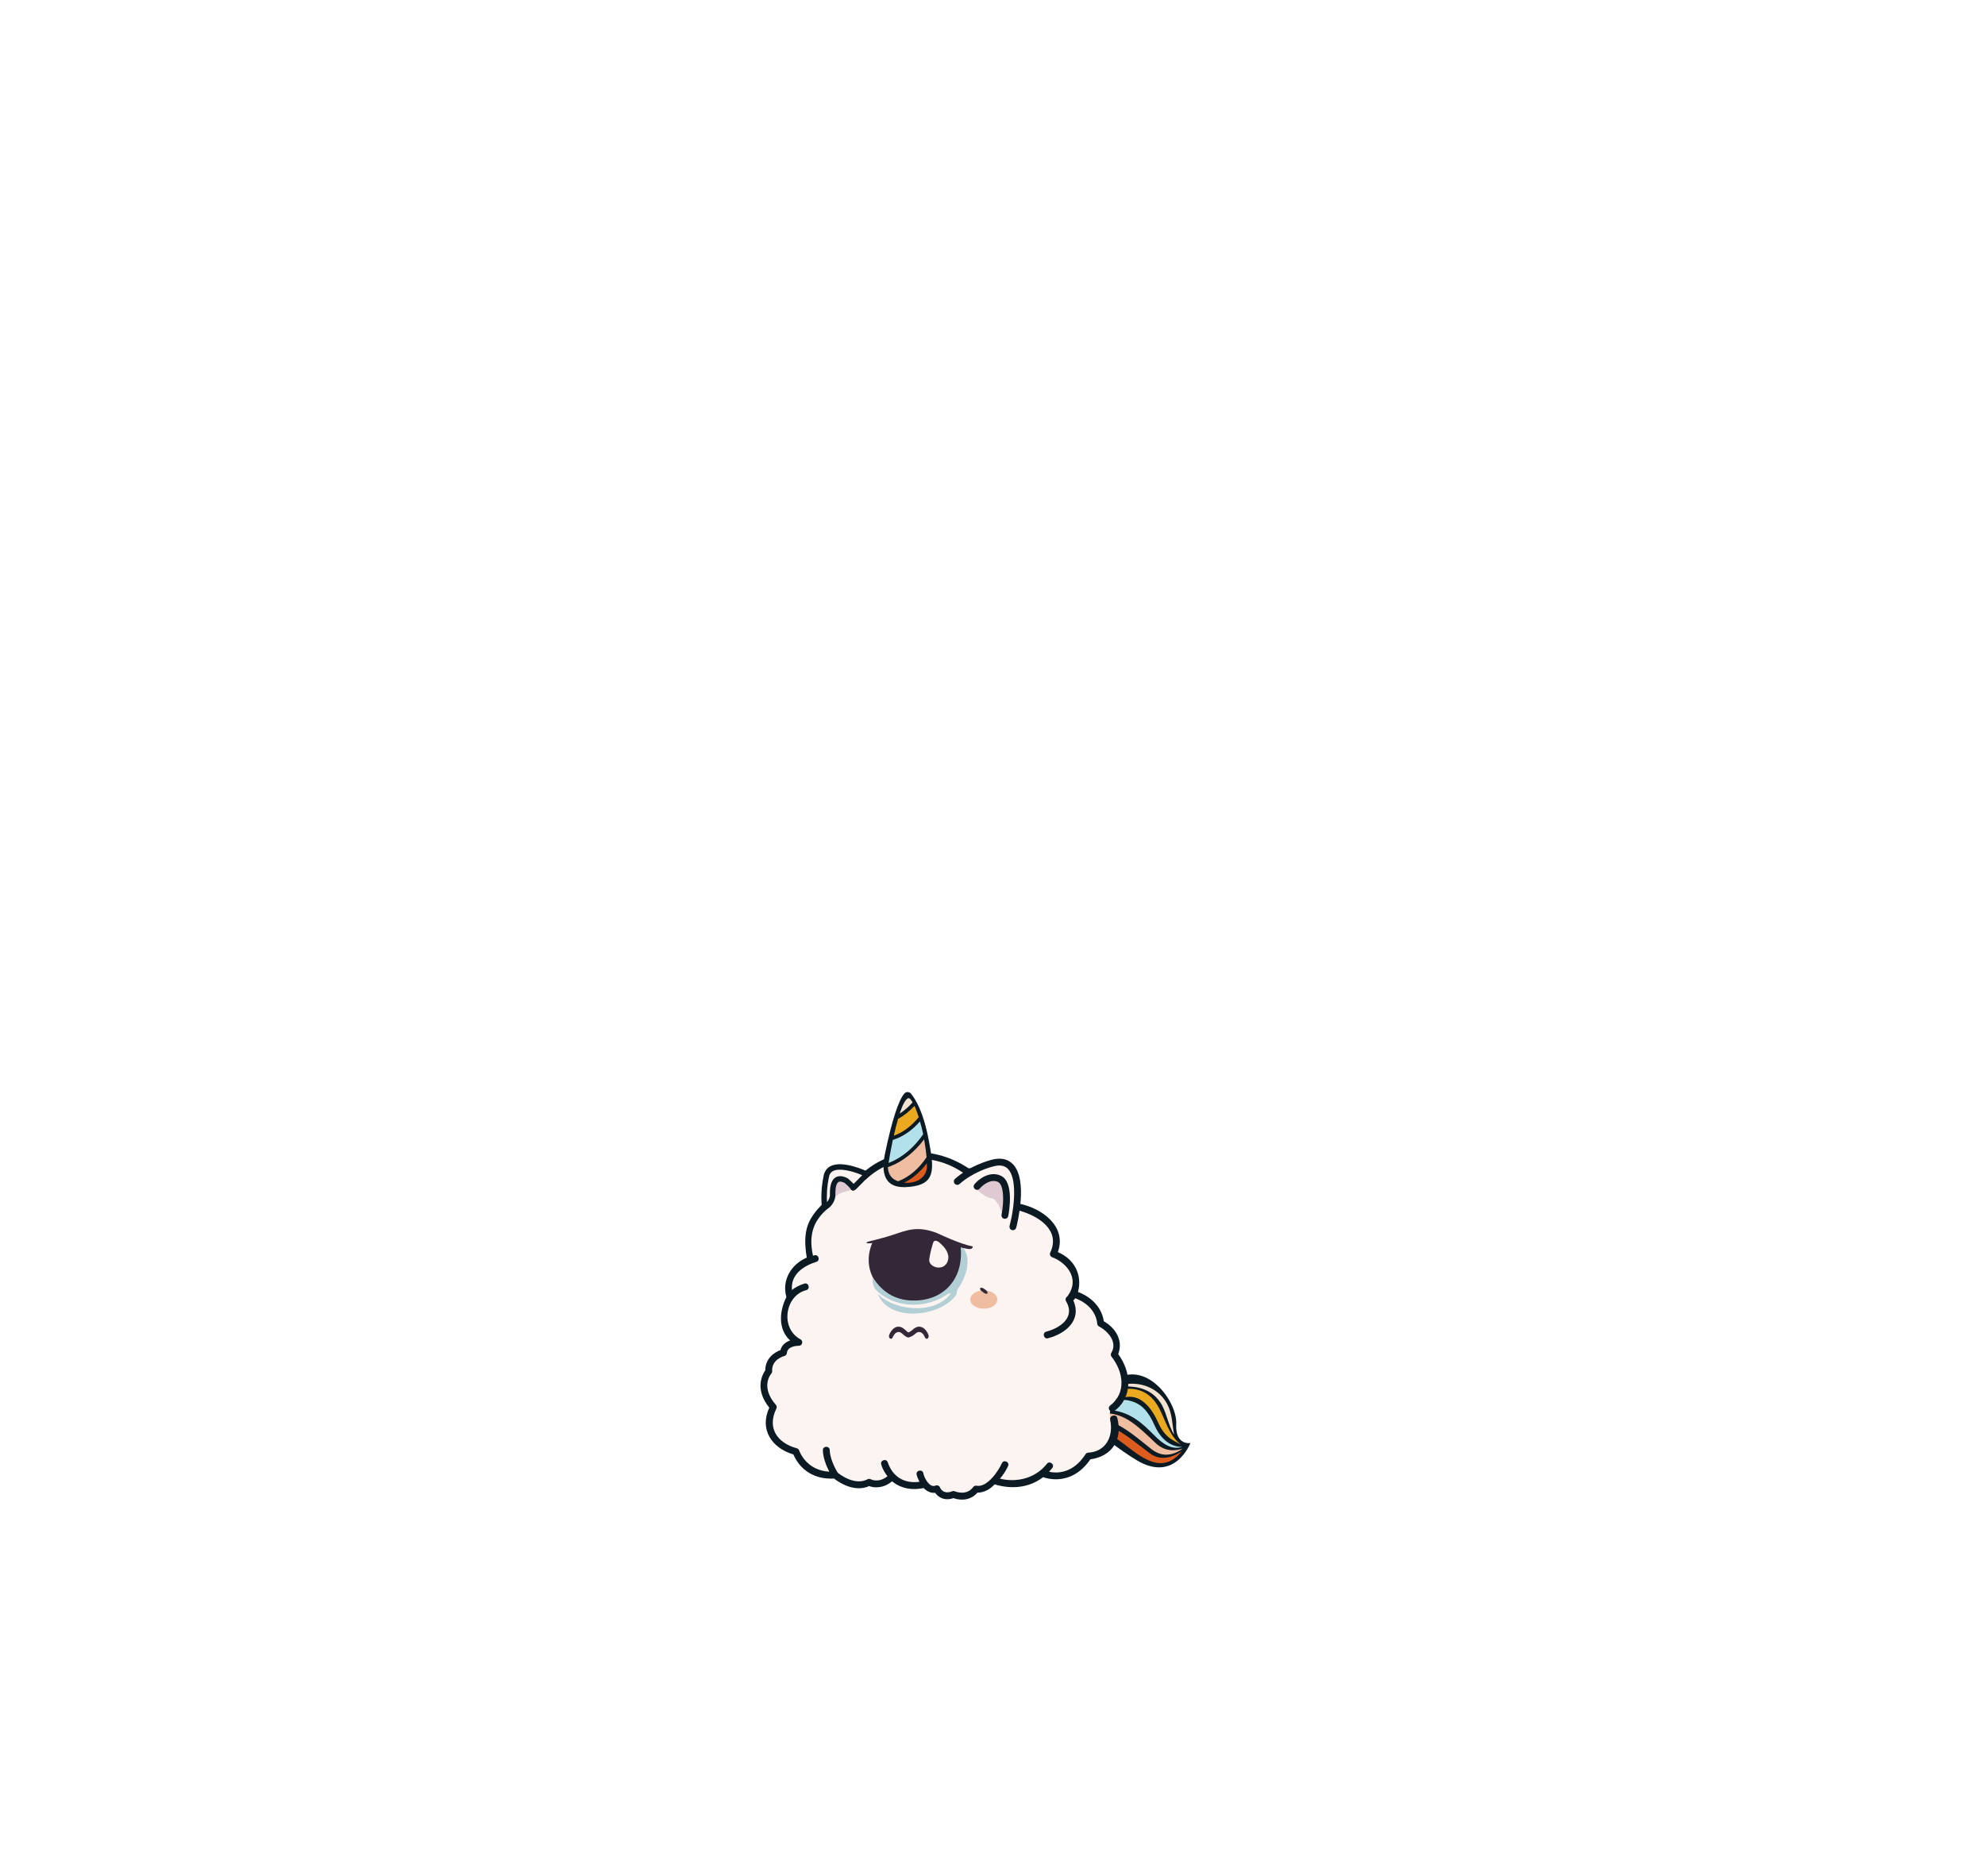
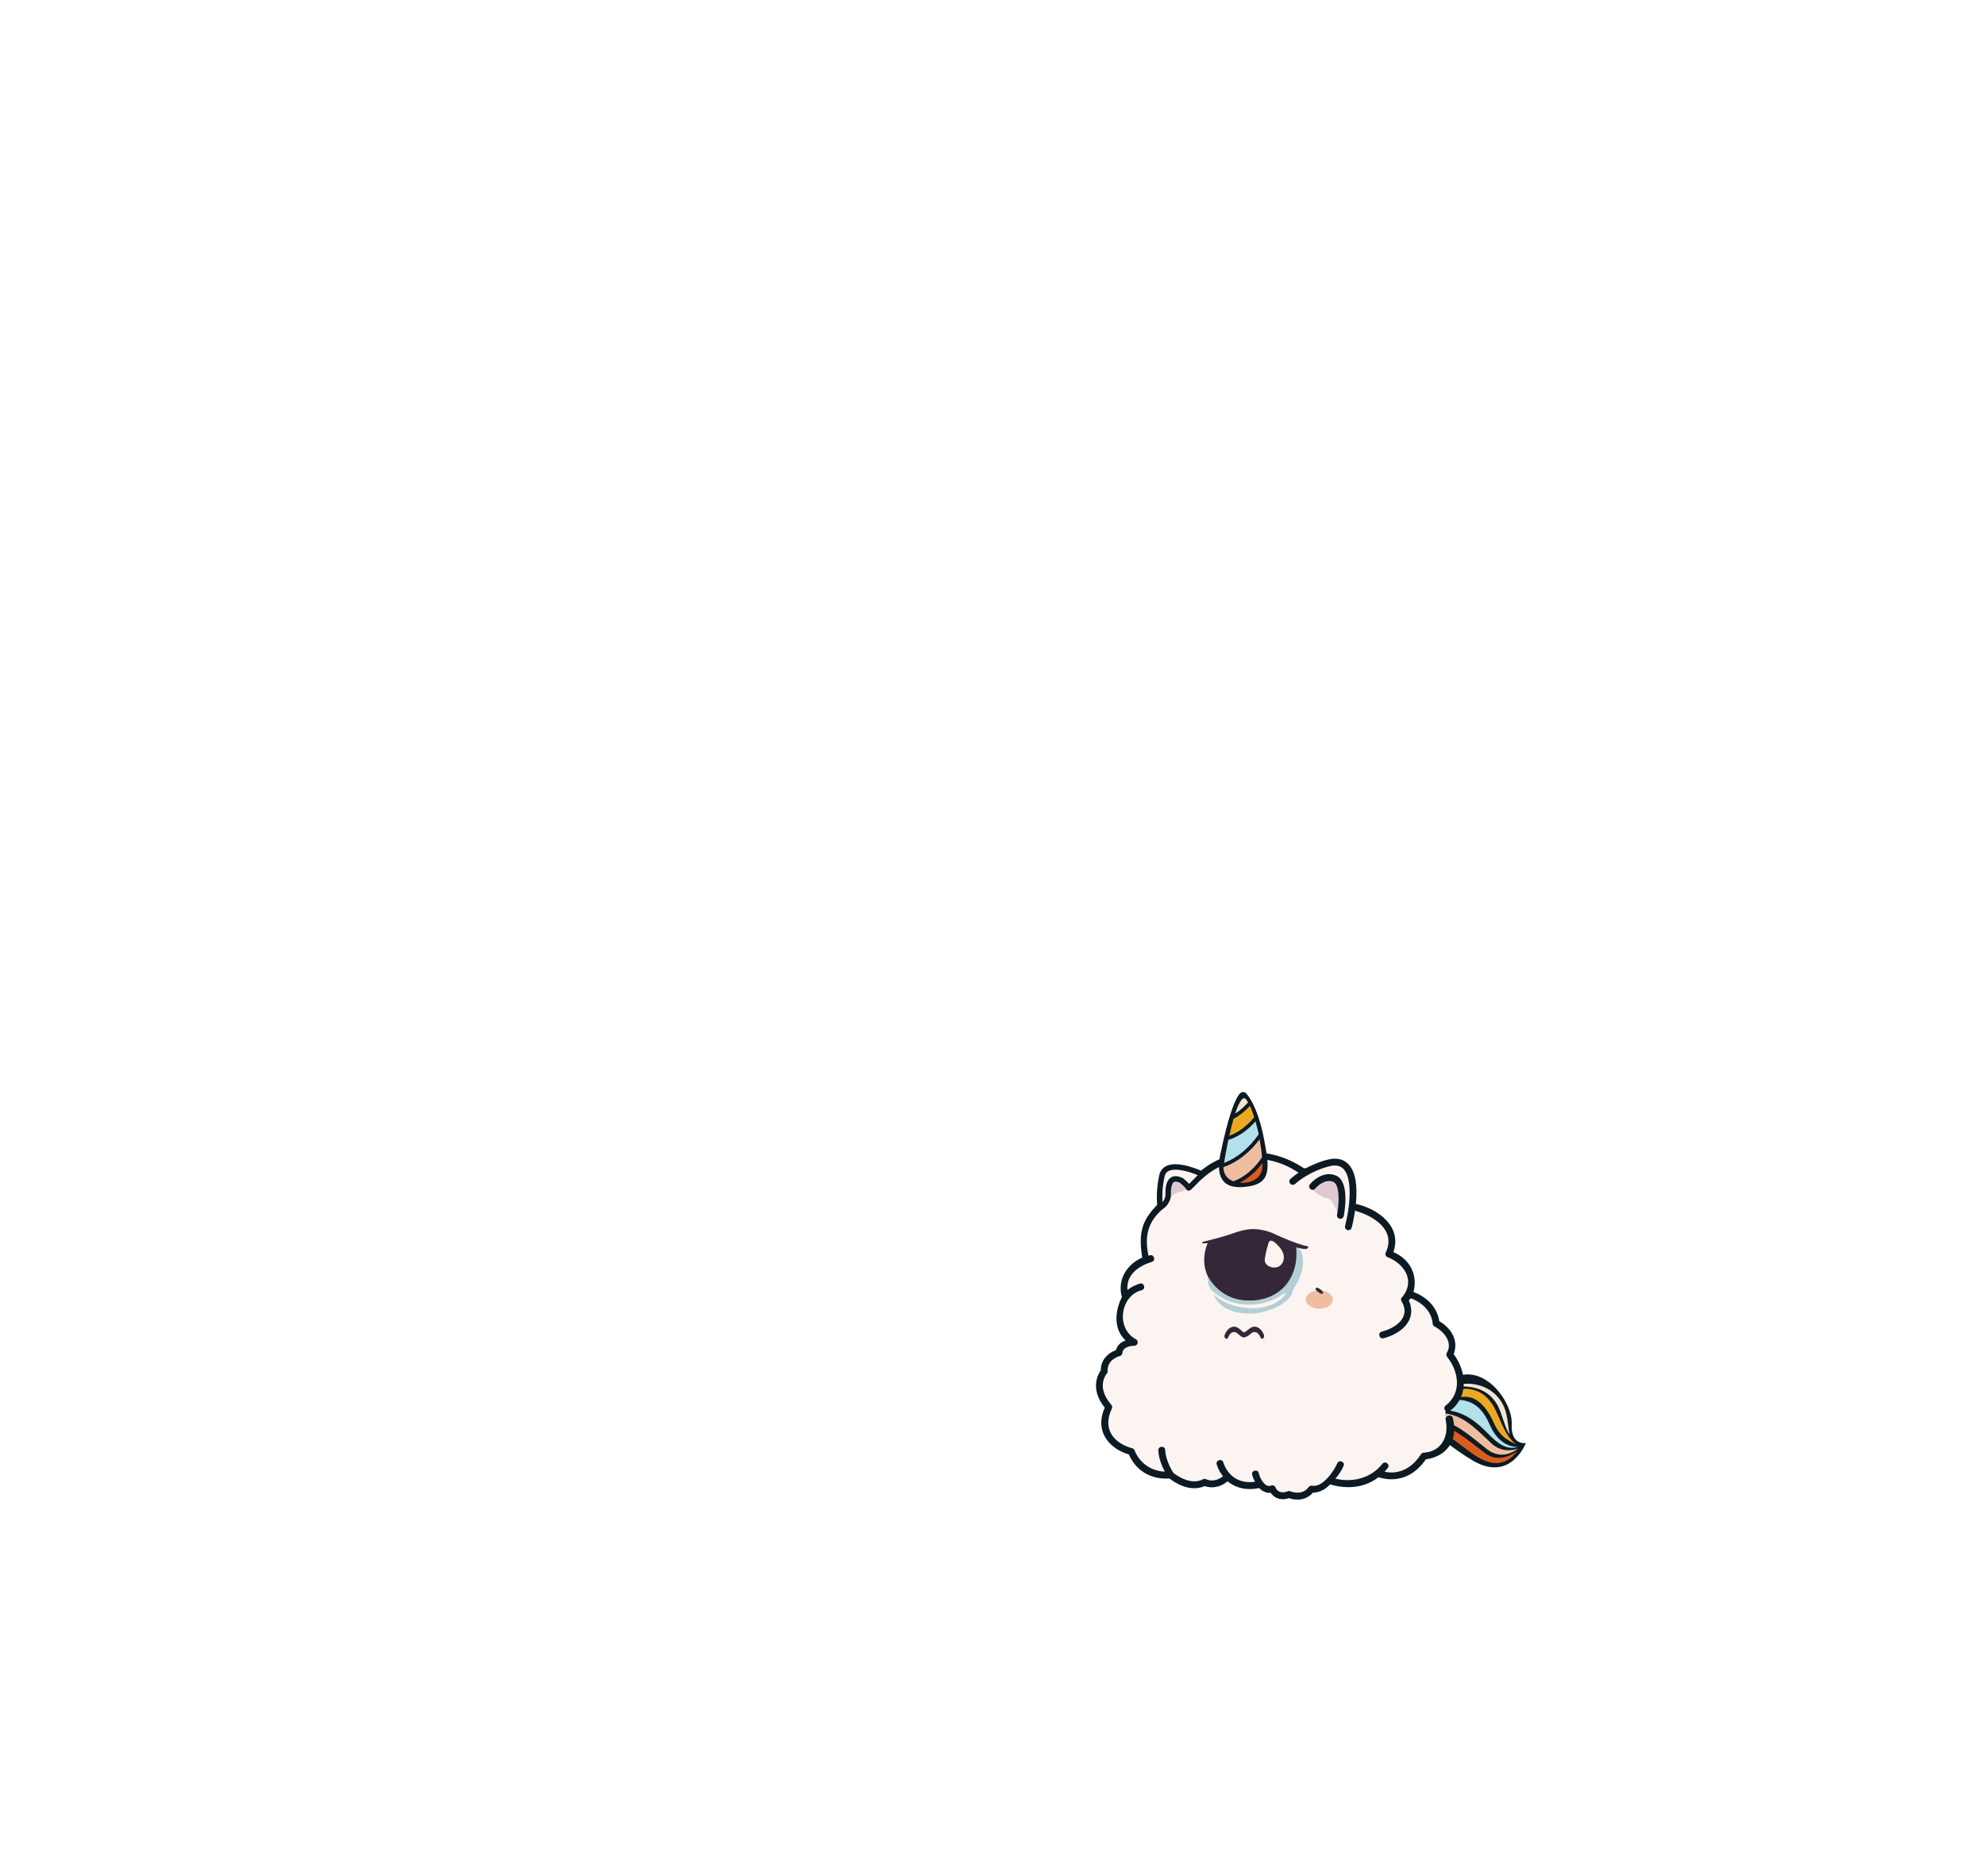
<svg xmlns="http://www.w3.org/2000/svg" width="710" height="671" viewBox="0 0 710 671" fill="none">
-   <path fill-rule="evenodd" clip-rule="evenodd" d="M381.317 502.912C381.506 502.811 386.918 501.425 398.457 493.753C409.992 486.077 421.137 501.353 420.715 509.416C420.309 517.157 425.781 516.219 425.781 516.219C425.781 516.219 420.281 530.625 406.571 522.349C392.856 514.076 390.536 507.314 381.614 513.23L381.317 502.908V502.912Z" fill="#0C1A23" />
-   <path d="M422.734 519.146C417.849 525.103 412.972 523.955 408.015 520.902C404.608 518.809 400.949 515.469 397.07 513.058L397.302 510.359C402.429 512.678 407.096 516.793 411.058 519.73C415.501 523.194 420.197 520.818 422.734 519.146Z" fill="#DC5C1D" />
-   <path fill-rule="evenodd" clip-rule="evenodd" d="M396.14 508.213C401.966 509.948 406.923 514.558 411.918 518.442C416.461 521.983 420.771 519.884 423.047 518.197C421.016 518.833 417.027 519.71 413.312 516.198C407.263 510.433 402.699 505.855 395.916 505.559L396.14 508.213Z" fill="#EFBDA0" />
-   <path fill-rule="evenodd" clip-rule="evenodd" d="M396.178 504.382C404.07 504.643 408.741 509.325 412.598 513.191C415.354 515.952 418.686 518.918 422.891 517.593C420.663 517.649 415.959 516.687 412.924 509.792C410.789 504.943 408.495 502.691 405.716 501.592C402.946 500.496 400.375 500.492 396.676 501.592C396.676 501.592 395.833 502.472 396.178 504.382Z" fill="#B3E1EB" />
-   <path d="M414.326 509.022C412.151 504.113 409.554 501.265 406.671 500.133C404.446 499.258 401.793 499.744 398.962 500.524L400.106 497.388C402.188 496.784 404.355 496.579 406.671 497.103C409.689 497.788 412.508 499.766 414.575 503.706C416.957 508.278 418.132 513.353 422.324 516.797C420.114 515.345 416.827 514.66 414.326 509.022Z" fill="#EBA91F" />
-   <path fill-rule="evenodd" clip-rule="evenodd" d="M415.637 502.665C417.404 506.053 417.97 509.994 419.961 513.267C419.223 509.377 419.361 505.706 417.42 502.151C414.527 496.846 408.634 494.335 402.753 495.135L402.474 495.95C406.805 495.95 412.286 496.785 415.637 502.665Z" fill="#F3E3D2" />
-   <path d="M295.913 431.68C295.59 428.049 301.584 424.482 305.809 424.482C313.888 412.503 328.7 408.459 346.458 419.072C354.045 415.745 364.22 424.134 363.631 431.68C375.169 431.68 380.588 443.602 376.713 447.725C388.721 453.812 382.798 458.5 384.738 462.383C387.618 464.157 393.605 469.319 393.343 472.461C395.917 473.623 400.502 478.665 398.466 484.456C400.482 486.492 403.756 491.561 402.491 496.235C397.535 503.393 395.219 503.393 398.466 512.741C397.232 517.959 394.352 520.564 389.998 521.19C387.982 521.19 378.986 533.874 374.097 526.252C372.167 527.505 362.799 535.361 356.589 529.02C356.017 529.071 356.548 529.807 353.411 531.547C342.624 537.529 338.12 534.251 330.06 531.197C326.334 531.743 321.7 529.92 318.948 529.02C309.765 531.422 302.93 530.896 298.029 527.481C295.401 527.542 286.672 524.567 284.352 519.096C280.411 516.945 272.523 514.577 276.127 503.115C272.819 496.964 271.471 486.896 284.986 479.94C279.429 476.211 280.643 470.403 282.008 461.221C282.434 454.238 288.259 452.114 290.126 450.517C286.503 441.519 290.623 436.636 295.913 431.68Z" fill="#FCF4F0" />
-   <path d="M349.619 533.957C350.86 533.959 353.318 533.604 355.775 530.986C358.341 531.808 366.264 533.692 373.092 528.427C374.12 528.777 376.138 529.308 378.605 529.144C381.758 528.934 386.258 527.517 390.003 522.034C397.599 521.008 401.676 515.124 399.643 507.256C399.311 505.713 396.758 506.324 397.089 507.867C398.33 513.658 395.715 519.296 389.233 519.656C388.844 519.68 388.487 519.886 388.276 520.214C383.784 527.162 378.108 527.094 375.231 526.487C375.632 526.061 376.018 525.614 376.388 525.144C377.364 523.906 375.444 522.39 374.467 523.629C370.455 528.732 363.885 530.463 357.647 528.956C358.914 527.485 359.898 525.966 360.58 524.422C361.219 522.98 358.98 521.991 358.344 523.434C357.075 526.312 353.045 532.181 349.318 531.488C348.844 531.385 348.371 531.574 348.088 531.968C345.724 535.212 341.69 533.55 341.518 533.477C341.225 533.352 340.887 533.345 340.591 533.462C337.447 534.693 336.412 532.557 336.238 532.117C335.997 531.467 335.237 531.161 334.607 531.437C332.467 532.369 330.548 528.608 330.266 527.033C329.992 525.477 327.579 525.911 327.859 527.463C328.001 528.254 328.458 529.254 328.891 530.074C323.178 530.849 319.179 528.015 317.529 523.098C317.027 521.603 314.707 522.381 315.21 523.876C315.81 525.948 316.692 527.077 317.436 528.077C314.314 530.61 311.569 529.237 311.444 529.171C311.089 528.988 310.656 528.983 310.302 529.171C305.773 531.554 300.508 527.524 299.656 526.832C298.494 525.021 296.83 521.489 296.772 518.716C296.737 517.135 294.296 517.189 294.325 518.765C294.381 521.437 295.529 524.361 296.62 526.455C288.399 526.027 285.955 519.189 285.847 518.876C285.715 518.491 285.4 518.193 285.008 518.088C278.169 516.238 274.246 511.001 277.673 503.931C277.91 503.484 277.847 502.933 277.514 502.552C271.87 496.092 275.713 491.561 275.88 491.37C276.093 491.128 276.205 490.808 276.188 490.487C275.946 486.276 280.338 485.141 280.523 485.095C281.032 484.97 281.409 484.532 281.453 484.008C281.673 481.386 285.559 481.415 285.72 481.415C285.727 481.415 285.732 481.415 285.74 481.415C286.98 481.415 287.417 479.699 286.32 479.113C278.941 475.169 280.771 463.361 288.446 461.507C289.946 461.022 289.199 458.698 287.697 459.177C285.879 459.762 284.401 460.533 283.274 461.477C282.716 455.954 287.373 452.828 291.998 451.395C293.505 450.927 292.779 448.59 291.272 449.058L290.794 449.207C288.861 440.412 291.998 435.949 295.815 432.521C297.039 427.244 305.54 426.72 306.48 425.478C315.833 413.215 332.864 410.919 345.345 420.144C356.065 422.248 358.777 425.753 364.747 433.118C371.426 434.991 379.406 440.036 375.683 448.013C375.33 448.664 375.657 449.51 376.356 449.753C380.617 451.233 386.883 456.967 381.736 463.804C381.152 464.151 380.959 464.933 381.323 465.509C384.745 471.213 379.221 475.07 374.225 476.363C372.698 476.757 373.31 479.126 374.837 478.731C381.212 477.084 387.024 472.23 383.906 465.204C384.185 464.934 384.415 464.658 384.599 464.401C392.174 467.281 392.431 473.182 392.438 473.441C392.45 473.884 392.702 474.293 393.094 474.498C396.287 476.171 399.859 480.162 397.471 483.984C397.236 484.415 397.277 484.953 397.583 485.337C401.749 490.571 403.034 498.23 397.089 502.804C395.834 503.75 397.291 505.705 398.552 504.763C405.426 499.709 404.595 490.575 399.956 484.405C401.828 479.553 399.058 475.062 394.818 472.651C394.537 470.63 393.086 465.052 385.58 462.157C387.219 455.963 384.203 450.37 378.379 447.911C381.623 438.72 372.802 432.282 364.705 430.615C364.013 421.238 354.654 417.764 346.417 417.92C332.757 408.853 315.282 410.371 304.84 423.638C300.224 423.638 295.985 426.326 294.222 430.632C289.169 435.949 286.904 439.771 288.56 449.874C282.902 452.37 279.597 457.903 281.272 464.022C278.763 468.959 278.199 475.511 282.613 479.507C281.084 480.06 279.635 481.114 279.161 482.966C276.907 483.778 273.722 486 273.734 490.176C272.689 491.671 269.807 496.924 275.158 503.557C271.555 511.362 276.053 518 283.778 520.29C286.288 526.007 291.454 529.291 298.325 528.912C299.859 530.123 305.45 534.032 310.894 531.613C312.675 532.288 315.936 532.516 319.09 529.898C320.697 531.275 324.402 533.555 330.367 532.312C331.294 533.264 332.786 534.228 334.492 534.001C334.917 534.622 335.617 535.388 336.691 535.865C337.966 536.435 339.422 536.452 341.022 535.919C344.005 536.965 347.337 536.571 349.619 533.957Z" fill="#0C1A23" />
-   <path d="M297.107 419.496C298.911 416.621 306.605 418.967 310.227 420.499C309.612 422.28 308.338 425.913 308.137 426.18C307.888 426.515 298.111 428.685 297.861 429.439C297.66 430.041 295.884 430.861 295.02 431.193C294.964 428.492 295.304 422.371 297.11 419.496H297.107Z" fill="#FCF4F0" />
-   <path d="M298.872 423.655C300.105 421.539 303.134 423.472 304.492 424.703C304.492 425.75 304.492 425.694 301.517 426.521C299.136 427.181 297.881 429.109 297.551 429.992C297.478 428.762 297.639 425.772 298.872 423.655Z" fill="#DFCAD3" />
-   <path d="M294.201 433.236L295.351 432.786C296.797 432.221 298.854 429.98 298.8 427.406C298.729 424.088 299.444 423.137 299.877 422.865C300.457 422.5 301.401 422.816 302.128 423.168C303.148 424.052 303.973 424.881 304.186 425.182C304.266 425.48 304.479 425.728 304.773 425.847C305.443 426.122 305.93 425.649 306.495 425.104C306.874 424.739 307.359 424.242 307.922 423.667C308.847 422.723 309.894 421.651 310.799 420.822L311.863 419.846L310.562 419.219C309.649 418.779 301.528 414.987 297.164 417.115C295.84 417.761 294.966 418.904 294.636 420.418C293.369 426.254 293.848 430.77 294.027 432.013L294.201 433.236ZM300.503 420.744C299.884 420.744 299.326 420.898 298.835 421.209C296.956 422.393 296.799 425.336 296.846 427.45C296.868 428.414 296.371 429.356 295.798 430.029C295.676 428.052 295.693 424.771 296.549 420.834C296.753 419.9 297.235 419.259 298.022 418.874C300.251 417.786 304.721 418.83 308.411 420.394C307.772 421.02 307.122 421.686 306.522 422.3C306.131 422.699 305.688 423.154 305.331 423.506C304.917 423.048 304.283 422.439 303.315 421.605L303.224 421.527L303.119 421.473C302.155 420.986 301.284 420.741 300.506 420.741L300.503 420.744Z" fill="#0C1A23" />
-   <path d="M359.963 415.498C366.104 417.774 363.848 432.463 361.955 439.522C357.291 439.522 346.176 429.097 341.199 423.885C344.896 420.142 353.822 413.223 359.965 415.498H359.963Z" fill="#FCF4F0" />
-   <path d="M362.297 440.08C362.84 440.08 363.337 439.715 363.481 439.162C363.924 437.459 367.648 422.351 362.456 416.623C360.859 414.862 358.664 414.184 355.931 414.612L355.904 414.617C353.181 415.109 346.685 417.223 341.596 421.708C341.089 422.155 341.04 422.929 341.486 423.435C341.933 423.942 342.707 423.99 343.213 423.543C347.889 419.422 353.824 417.48 356.322 417.025C358.209 416.731 359.62 417.137 360.641 418.263C363.702 421.639 363.031 431.145 361.111 438.546C360.942 439.199 361.333 439.867 361.986 440.038C362.089 440.065 362.192 440.077 362.295 440.077L362.297 440.08Z" fill="#0C1A23" />
-   <path d="M359.495 424.636C358.401 420.46 352.079 422.897 349.055 424.636C348.683 425.383 352.659 428.551 354.834 428.676C356.574 428.776 358.419 433.606 359.121 436.009C359.701 433.958 360.586 428.813 359.493 424.636H359.495Z" fill="#DFCAD3" />
-   <path d="M359.437 435.997C360.01 435.997 360.521 435.593 360.636 435.008C360.881 433.765 362.88 422.789 357.95 420.57C353.959 418.774 350.052 421.789 348.544 423.634C348.116 424.157 348.195 424.928 348.716 425.356C349.239 425.784 350.01 425.706 350.438 425.185C351.321 424.106 354.211 421.573 356.946 422.804C359.014 423.734 359.227 429.503 358.238 434.541C358.109 435.204 358.539 435.847 359.202 435.977C359.281 435.992 359.361 435.999 359.44 435.999L359.437 435.997Z" fill="#0C1A23" />
-   <path fill-rule="evenodd" clip-rule="evenodd" d="M323.509 391.145C324.137 390.461 325.27 390.513 325.853 391.234C327.462 393.227 330.268 397.642 332.194 407.864C334.132 418.15 334.864 423.712 325.174 424.582C316.25 425.512 314.871 419.689 316.735 411.802C318.95 401.287 321.354 393.497 323.513 391.145H323.509Z" fill="#0C1A23" />
-   <path fill-rule="evenodd" clip-rule="evenodd" d="M321.794 398.358C322.763 395.422 323.809 393.244 324.846 392.849C325.479 392.668 326.182 393.964 326.414 394.355C325.06 395.879 323.52 397.262 321.794 398.354V398.358Z" fill="#F3E3D2" />
-   <path d="M321.223 400.244L321.219 400.248C320.636 402.238 320.148 404.255 319.691 406.277C323.248 405.008 326.253 402.543 328.613 399.636C328.264 398.581 327.468 396.301 327.077 395.616C325.38 397.449 323.432 399.064 321.223 400.244Z" fill="#EBA91F" />
-   <path d="M319.348 407.782C318.688 410.899 318.17 413.868 317.824 416.01C322.919 414.082 327.109 410.224 330.188 405.8C330.188 405.299 329.432 402.496 329.054 401.157C326.448 404.151 323.168 406.605 319.344 407.782H319.348Z" fill="#B3E1EB" />
-   <path d="M331.406 413.976C331.257 412.071 330.956 409.852 330.534 407.581C327.221 411.981 322.841 415.706 317.579 417.512L317.575 417.508C317.715 420.089 318.805 421.712 321.218 422.579C325.469 420.987 328.922 417.709 331.406 413.976Z" fill="#EFBDA0" />
-   <path d="M323.435 423.073C326.65 421.472 329.367 418.976 331.524 416.126C332.067 420.95 328.1 423.518 323.435 423.073Z" fill="#DC5C1D" />
-   <path d="M351.883 468.154C349.215 468.154 347.048 466.687 347.048 464.877C347.048 463.067 349.21 461.6 351.883 461.6C354.557 461.6 356.719 463.067 356.719 464.877C356.719 466.687 354.557 468.154 351.883 468.154Z" fill="#EFBDA0" />
-   <path d="M351.07 460.64C351.516 460.717 351.957 460.984 352.306 461.252C352.665 461.514 353.242 461.997 353.242 462.493C353.242 462.64 353.137 462.766 353.001 462.805C352.523 462.936 351.849 462.443 351.495 462.173C351.122 461.887 350.807 461.687 350.592 461.249C350.435 460.924 350.729 460.572 351.07 460.638V460.64Z" fill="#342838" />
-   <path d="M325.573 465.355C335.802 466.024 343.135 460.381 344.101 450.618C345.35 437.833 327.771 429.697 318.074 436.917C311.966 441.482 308.629 449.71 312.132 456.852C312.132 456.768 315.343 464.686 325.573 465.355Z" fill="#342838" />
-   <path d="M326.285 465.234C320.264 465.084 315.547 462.287 312.128 456.846C311.994 458.344 312.128 459.588 312.968 461.059C319.351 467.876 330.892 468.668 339.207 462.783C339.419 462.628 339.65 462.592 339.779 462.686C339.928 462.791 339.907 462.962 339.716 463.192C333.078 471.066 318.294 468.025 313.928 462.712C317.976 473.503 336.948 470.89 342.025 463.127C342.158 462.972 342.234 462.739 342.234 462.471C342.24 461.907 342.426 461.358 342.804 460.828C345.661 456.751 348.101 449.156 343.523 445.331C345.039 457.174 337.779 465.514 326.285 465.236V465.234Z" fill="#B2CFD6" />
-   <path d="M311.244 444.27C311.509 437.728 316.993 431.534 324.717 431.237C332.959 430.92 338.654 429.809 343.848 445.541C331.716 440.191 326.424 439.584 311.244 444.27Z" fill="#FCF4F0" />
-   <path d="M335.06 443.765C335.06 443.765 340.415 447.265 338.972 451.177C337.53 455.088 331.969 453.34 332.38 450.456C332.791 447.572 333.411 445.823 333.718 444.692C334.024 443.56 335.055 443.765 335.055 443.765H335.06Z" fill="#FCF4F0" />
-   <path d="M347.458 446.694C346.342 447.375 340.459 445.075 334.995 443.895C328.552 442.505 329.805 441.107 324.325 442.09C318.845 443.073 318.591 444.06 311.6 444.72C309.098 444.958 309.956 444.314 310.657 444.132C312.261 443.717 315.746 442.932 318.813 441.921C324.333 440.1 327.843 438.429 334.834 440.966C335.433 441.184 343.055 444.934 347.725 445.826C348.103 445.975 347.91 446.422 347.458 446.694Z" fill="#342838" />
-   <path d="M318.679 478.92C318.948 478.92 319.206 478.715 319.327 478.368C319.359 478.276 320.012 476.491 321.427 476.483H321.435C322.003 476.483 322.458 476.866 322.982 477.305C323.558 477.788 324.441 478.683 325.242 478.38C326.262 477.998 326.58 477.788 327.156 477.305C327.68 476.862 328.136 476.483 328.704 476.483H328.712C330.154 476.495 330.803 478.348 330.811 478.364C330.976 478.84 331.395 479.053 331.758 478.836C332.117 478.618 332.274 478.054 332.113 477.579C332.072 477.458 331.065 474.602 328.724 474.586C328.716 474.586 328.712 474.586 328.704 474.586C327.72 474.586 327.015 475.178 326.395 475.702C325.923 476.1 325.589 476.338 325.122 476.576C324.727 476.777 324.223 476.1 323.748 475.702C323.123 475.178 322.418 474.586 321.439 474.586C321.431 474.586 321.427 474.586 321.419 474.586C319.073 474.602 318.07 477.458 318.03 477.579C317.865 478.054 318.026 478.618 318.384 478.836C318.481 478.892 318.582 478.92 318.679 478.92Z" fill="#342838" />
+   <path fill-rule="evenodd" clip-rule="evenodd" d="M501.317 502.912C501.506 502.811 506.918 501.425 518.457 493.753C529.992 486.077 541.137 501.353 540.715 509.416C540.309 517.157 545.781 516.219 545.781 516.219C545.781 516.219 540.281 530.625 526.571 522.349C512.856 514.076 510.536 507.314 501.614 513.23L501.317 502.908V502.912Z" fill="#0C1A23" />
+   <path d="M542.734 519.146C537.849 525.103 532.972 523.955 528.015 520.902C524.608 518.809 520.949 515.469 517.07 513.058L517.302 510.359C522.429 512.678 527.096 516.793 531.058 519.73C535.501 523.194 540.197 520.818 542.734 519.146Z" fill="#DC5C1D" />
+   <path fill-rule="evenodd" clip-rule="evenodd" d="M516.14 508.213C521.966 509.948 526.923 514.558 531.918 518.442C536.461 521.983 540.771 519.884 543.047 518.197C541.016 518.833 537.027 519.71 533.312 516.198C527.263 510.433 522.699 505.855 515.916 505.559L516.14 508.213Z" fill="#EFBDA0" />
+   <path fill-rule="evenodd" clip-rule="evenodd" d="M516.178 504.382C524.07 504.643 528.741 509.325 532.598 513.191C535.354 515.952 538.686 518.918 542.891 517.593C540.663 517.649 535.959 516.687 532.924 509.792C530.789 504.943 528.495 502.691 525.716 501.592C522.946 500.496 520.375 500.492 516.676 501.592C516.676 501.592 515.833 502.472 516.178 504.382Z" fill="#B3E1EB" />
+   <path d="M534.326 509.022C532.151 504.113 529.554 501.265 526.671 500.133C524.446 499.258 521.793 499.744 518.962 500.524L520.106 497.388C522.188 496.784 524.355 496.579 526.671 497.103C529.689 497.788 532.508 499.766 534.575 503.706C536.957 508.278 538.132 513.353 542.324 516.797C540.114 515.345 536.827 514.66 534.326 509.022Z" fill="#EBA91F" />
+   <path fill-rule="evenodd" clip-rule="evenodd" d="M535.637 502.665C537.404 506.053 537.97 509.994 539.961 513.267C539.223 509.377 539.361 505.706 537.42 502.151C534.527 496.846 528.634 494.335 522.753 495.135L522.474 495.95C526.805 495.95 532.286 496.785 535.637 502.665Z" fill="#F3E3D2" />
+   <path d="M415.913 431.68C415.59 428.049 421.584 424.482 425.809 424.482C433.888 412.503 448.7 408.459 466.458 419.072C474.045 415.745 484.22 424.134 483.631 431.68C495.169 431.68 500.588 443.602 496.713 447.725C508.721 453.812 502.798 458.5 504.738 462.383C507.618 464.157 513.605 469.319 513.343 472.461C515.917 473.623 520.502 478.665 518.466 484.456C520.482 486.492 523.756 491.561 522.491 496.235C517.535 503.393 515.219 503.393 518.466 512.741C517.232 517.959 514.352 520.564 509.998 521.19C507.982 521.19 498.986 533.874 494.097 526.252C492.167 527.505 482.799 535.361 476.589 529.02C476.017 529.071 476.548 529.807 473.411 531.547C462.624 537.529 458.12 534.251 450.06 531.197C446.334 531.743 441.7 529.92 438.948 529.02C429.765 531.422 422.93 530.896 418.029 527.481C415.401 527.542 406.672 524.567 404.352 519.096C400.411 516.945 392.523 514.577 396.127 503.115C392.819 496.964 391.471 486.896 404.986 479.94C399.429 476.211 400.643 470.403 402.008 461.221C402.434 454.238 408.259 452.114 410.126 450.517C406.503 441.519 410.623 436.636 415.913 431.68Z" fill="#FCF4F0" />
+   <path d="M469.619 533.957C470.86 533.959 473.318 533.604 475.775 530.986C478.341 531.808 486.264 533.692 493.092 528.427C494.12 528.777 496.138 529.308 498.605 529.144C501.758 528.934 506.258 527.517 510.003 522.034C517.599 521.008 521.676 515.124 519.643 507.256C519.311 505.713 516.758 506.324 517.089 507.867C518.33 513.658 515.715 519.296 509.233 519.656C508.844 519.68 508.487 519.886 508.276 520.214C503.784 527.162 498.108 527.094 495.231 526.487C495.632 526.061 496.018 525.614 496.388 525.144C497.364 523.906 495.444 522.39 494.467 523.629C490.455 528.732 483.885 530.463 477.647 528.956C478.914 527.485 479.898 525.966 480.58 524.422C481.219 522.98 478.98 521.991 478.344 523.434C477.075 526.312 473.045 532.181 469.318 531.488C468.844 531.385 468.371 531.574 468.088 531.968C465.724 535.212 461.69 533.55 461.518 533.477C461.225 533.352 460.887 533.345 460.591 533.462C457.447 534.693 456.412 532.557 456.238 532.117C455.997 531.467 455.237 531.161 454.607 531.437C452.467 532.369 450.548 528.608 450.266 527.033C449.992 525.477 447.579 525.911 447.859 527.463C448.001 528.254 448.458 529.254 448.891 530.074C443.178 530.849 439.179 528.015 437.529 523.098C437.027 521.603 434.707 522.381 435.21 523.876C435.81 525.948 436.692 527.077 437.436 528.077C434.314 530.61 431.569 529.237 431.444 529.171C431.089 528.988 430.656 528.983 430.302 529.171C425.773 531.554 420.508 527.524 419.656 526.832C418.494 525.021 416.83 521.489 416.772 518.716C416.737 517.135 414.296 517.189 414.325 518.765C414.381 521.437 415.529 524.361 416.62 526.455C408.399 526.027 405.955 519.189 405.847 518.876C405.715 518.491 405.4 518.193 405.008 518.088C398.169 516.238 394.246 511.001 397.673 503.931C397.91 503.484 397.847 502.933 397.514 502.552C391.87 496.092 395.713 491.561 395.88 491.37C396.093 491.128 396.205 490.808 396.188 490.487C395.946 486.276 400.338 485.141 400.523 485.095C401.032 484.97 401.409 484.532 401.453 484.008C401.673 481.386 405.559 481.415 405.72 481.415C405.727 481.415 405.732 481.415 405.74 481.415C406.98 481.415 407.417 479.699 406.32 479.113C398.941 475.169 400.771 463.361 408.446 461.507C409.946 461.022 409.199 458.698 407.697 459.177C405.879 459.762 404.401 460.533 403.274 461.477C402.716 455.954 407.373 452.828 411.998 451.395C413.505 450.927 412.779 448.59 411.272 449.058L410.794 449.207C408.861 440.412 411.998 435.949 415.815 432.521C417.039 427.244 425.54 426.72 426.48 425.478C435.833 413.215 452.864 410.919 465.345 420.144C476.065 422.248 478.777 425.753 484.747 433.118C491.426 434.991 499.406 440.036 495.683 448.013C495.33 448.664 495.657 449.51 496.356 449.753C500.617 451.233 506.883 456.967 501.736 463.804C501.152 464.151 500.959 464.933 501.323 465.509C504.745 471.213 499.221 475.07 494.225 476.363C492.698 476.757 493.31 479.126 494.837 478.731C501.212 477.084 507.024 472.23 503.906 465.204C504.185 464.934 504.415 464.658 504.599 464.401C512.174 467.281 512.431 473.182 512.438 473.441C512.45 473.884 512.702 474.293 513.094 474.498C516.287 476.171 519.859 480.162 517.471 483.984C517.236 484.415 517.277 484.953 517.583 485.337C521.749 490.571 523.034 498.23 517.089 502.804C515.834 503.75 517.291 505.705 518.552 504.763C525.426 499.709 524.595 490.575 519.956 484.405C521.828 479.553 519.058 475.062 514.818 472.651C514.537 470.63 513.086 465.052 505.58 462.157C507.219 455.963 504.203 450.37 498.379 447.911C501.623 438.72 492.802 432.282 484.705 430.615C484.013 421.238 474.654 417.764 466.417 417.92C452.757 408.853 435.282 410.371 424.84 423.638C420.224 423.638 415.985 426.326 414.222 430.632C409.169 435.949 406.904 439.771 408.56 449.874C402.902 452.37 399.597 457.903 401.272 464.022C398.763 468.959 398.199 475.511 402.613 479.507C401.084 480.06 399.635 481.114 399.161 482.966C396.907 483.778 393.722 486 393.734 490.176C392.689 491.671 389.807 496.924 395.158 503.557C391.555 511.362 396.053 518 403.778 520.29C406.288 526.007 411.454 529.291 418.325 528.912C419.859 530.123 425.45 534.032 430.894 531.613C432.675 532.288 435.936 532.516 439.09 529.898C440.697 531.275 444.402 533.555 450.367 532.312C451.294 533.264 452.786 534.228 454.492 534.001C454.917 534.622 455.617 535.388 456.691 535.865C457.966 536.435 459.422 536.452 461.022 535.919C464.005 536.965 467.337 536.571 469.619 533.957Z" fill="#0C1A23" />
+   <path d="M417.107 419.496C418.911 416.621 426.605 418.967 430.227 420.499C429.612 422.28 428.338 425.913 428.137 426.18C427.888 426.515 418.111 428.685 417.861 429.439C417.66 430.041 415.884 430.861 415.02 431.193C414.964 428.492 415.304 422.371 417.11 419.496H417.107Z" fill="#FCF4F0" />
+   <path d="M418.872 423.655C420.105 421.539 423.134 423.472 424.492 424.703C424.492 425.75 424.492 425.694 421.517 426.521C419.136 427.181 417.881 429.109 417.551 429.992C417.478 428.762 417.639 425.772 418.872 423.655Z" fill="#DFCAD3" />
+   <path d="M414.201 433.236L415.351 432.786C416.797 432.221 418.854 429.98 418.8 427.406C418.729 424.088 419.444 423.137 419.877 422.865C420.457 422.5 421.401 422.816 422.128 423.168C423.148 424.052 423.973 424.881 424.186 425.182C424.266 425.48 424.479 425.728 424.773 425.847C425.443 426.122 425.93 425.649 426.495 425.104C426.874 424.739 427.359 424.242 427.922 423.667C428.847 422.723 429.894 421.651 430.799 420.822L431.863 419.846L430.562 419.219C429.649 418.779 421.528 414.987 417.164 417.115C415.84 417.761 414.966 418.904 414.636 420.418C413.369 426.254 413.848 430.77 414.027 432.013L414.201 433.236ZM420.503 420.744C419.884 420.744 419.326 420.898 418.835 421.209C416.956 422.393 416.799 425.336 416.846 427.45C416.868 428.414 416.371 429.356 415.798 430.029C415.676 428.052 415.693 424.771 416.549 420.834C416.753 419.9 417.235 419.259 418.022 418.874C420.251 417.786 424.721 418.83 428.411 420.394C427.772 421.02 427.122 421.686 426.522 422.3C426.131 422.699 425.688 423.154 425.331 423.506C424.917 423.048 424.283 422.439 423.315 421.605L423.224 421.527L423.119 421.473C422.155 420.986 421.284 420.741 420.506 420.741L420.503 420.744Z" fill="#0C1A23" />
+   <path d="M479.963 415.498C486.104 417.774 483.848 432.463 481.955 439.522C477.291 439.522 466.176 429.097 461.199 423.885C464.896 420.142 473.822 413.223 479.965 415.498H479.963Z" fill="#FCF4F0" />
+   <path d="M482.297 440.08C482.84 440.08 483.337 439.715 483.481 439.162C483.924 437.459 487.648 422.351 482.456 416.623C480.859 414.862 478.664 414.184 475.931 414.612L475.904 414.617C473.181 415.109 466.685 417.223 461.596 421.708C461.089 422.155 461.04 422.929 461.486 423.435C461.933 423.942 462.707 423.99 463.213 423.543C467.889 419.422 473.824 417.48 476.322 417.025C478.209 416.731 479.62 417.137 480.641 418.263C483.702 421.639 483.031 431.145 481.111 438.546C480.942 439.199 481.333 439.867 481.986 440.038C482.089 440.065 482.192 440.077 482.295 440.077L482.297 440.08Z" fill="#0C1A23" />
+   <path d="M479.495 424.636C478.401 420.46 472.079 422.897 469.055 424.636C468.683 425.383 472.659 428.551 474.834 428.676C476.574 428.776 478.419 433.606 479.121 436.009C479.701 433.958 480.586 428.813 479.493 424.636H479.495Z" fill="#DFCAD3" />
+   <path d="M479.437 435.997C480.01 435.997 480.521 435.593 480.636 435.008C480.881 433.765 482.88 422.789 477.95 420.57C473.959 418.774 470.052 421.789 468.544 423.634C468.116 424.157 468.195 424.928 468.716 425.356C469.239 425.784 470.01 425.706 470.438 425.185C471.321 424.106 474.211 421.573 476.946 422.804C479.014 423.734 479.227 429.503 478.238 434.541C478.109 435.204 478.539 435.847 479.202 435.977C479.281 435.992 479.361 435.999 479.44 435.999L479.437 435.997Z" fill="#0C1A23" />
+   <path fill-rule="evenodd" clip-rule="evenodd" d="M443.509 391.145C444.137 390.461 445.27 390.513 445.853 391.234C447.462 393.227 450.268 397.642 452.194 407.864C454.132 418.15 454.864 423.712 445.174 424.582C436.25 425.512 434.871 419.689 436.735 411.802C438.95 401.287 441.354 393.497 443.513 391.145H443.509Z" fill="#0C1A23" />
+   <path fill-rule="evenodd" clip-rule="evenodd" d="M441.794 398.358C442.763 395.422 443.809 393.244 444.846 392.849C445.479 392.668 446.182 393.964 446.414 394.355C445.06 395.879 443.52 397.262 441.794 398.354V398.358Z" fill="#F3E3D2" />
+   <path d="M441.223 400.244L441.219 400.248C440.636 402.238 440.148 404.255 439.691 406.277C443.248 405.008 446.253 402.543 448.613 399.636C448.264 398.581 447.468 396.301 447.077 395.616C445.38 397.449 443.432 399.064 441.223 400.244Z" fill="#EBA91F" />
+   <path d="M439.348 407.782C438.688 410.899 438.17 413.868 437.824 416.01C442.919 414.082 447.109 410.224 450.188 405.8C450.188 405.299 449.432 402.496 449.054 401.157C446.448 404.151 443.168 406.605 439.344 407.782H439.348Z" fill="#B3E1EB" />
+   <path d="M451.406 413.976C451.257 412.071 450.956 409.852 450.534 407.581C447.221 411.981 442.841 415.706 437.579 417.512L437.575 417.508C437.715 420.089 438.805 421.712 441.218 422.579C445.469 420.987 448.922 417.709 451.406 413.976Z" fill="#EFBDA0" />
+   <path d="M443.435 423.073C446.65 421.472 449.367 418.976 451.524 416.126C452.067 420.95 448.1 423.518 443.435 423.073Z" fill="#DC5C1D" />
+   <path d="M471.883 468.154C469.215 468.154 467.048 466.687 467.048 464.877C467.048 463.067 469.21 461.6 471.883 461.6C474.557 461.6 476.719 463.067 476.719 464.877C476.719 466.687 474.557 468.154 471.883 468.154Z" fill="#EFBDA0" />
+   <path d="M471.07 460.64C471.516 460.717 471.957 460.984 472.306 461.252C472.665 461.514 473.242 461.997 473.242 462.493C473.242 462.64 473.137 462.766 473.001 462.805C472.523 462.936 471.849 462.443 471.495 462.173C471.122 461.887 470.807 461.687 470.592 461.249C470.435 460.924 470.729 460.572 471.07 460.638V460.64Z" fill="#342838" />
+   <path d="M445.573 465.355C455.802 466.024 463.135 460.381 464.101 450.618C465.35 437.833 447.771 429.697 438.074 436.917C431.966 441.482 428.629 449.71 432.132 456.852C432.132 456.768 435.343 464.686 445.573 465.355Z" fill="#342838" />
+   <path d="M446.285 465.234C440.264 465.084 435.547 462.287 432.128 456.846C431.994 458.344 432.128 459.588 432.968 461.059C439.351 467.876 450.892 468.668 459.207 462.783C459.419 462.628 459.65 462.592 459.779 462.686C459.928 462.791 459.907 462.962 459.716 463.192C453.078 471.066 438.294 468.025 433.928 462.712C437.976 473.503 456.948 470.89 462.025 463.127C462.158 462.972 462.234 462.739 462.234 462.471C462.24 461.907 462.426 461.358 462.804 460.828C465.661 456.751 468.101 449.156 463.523 445.331C465.039 457.174 457.779 465.514 446.285 465.236V465.234Z" fill="#B2CFD6" />
+   <path d="M431.244 444.27C431.509 437.728 436.993 431.534 444.717 431.237C452.959 430.92 458.654 429.809 463.848 445.541C451.716 440.191 446.424 439.584 431.244 444.27Z" fill="#FCF4F0" />
+   <path d="M455.06 443.765C455.06 443.765 460.415 447.265 458.972 451.177C457.53 455.088 451.969 453.34 452.38 450.456C452.791 447.572 453.411 445.823 453.718 444.692C454.024 443.56 455.055 443.765 455.055 443.765H455.06Z" fill="#FCF4F0" />
+   <path d="M467.458 446.694C466.342 447.375 460.459 445.075 454.995 443.895C448.552 442.505 449.805 441.107 444.325 442.09C438.845 443.073 438.591 444.06 431.6 444.72C429.098 444.958 429.956 444.314 430.657 444.132C432.261 443.717 435.746 442.932 438.813 441.921C444.333 440.1 447.843 438.429 454.834 440.966C455.433 441.184 463.055 444.934 467.725 445.826C468.103 445.975 467.91 446.422 467.458 446.694Z" fill="#342838" />
+   <path d="M438.679 478.92C438.948 478.92 439.206 478.715 439.327 478.368C439.359 478.276 440.012 476.491 441.427 476.483H441.435C442.003 476.483 442.458 476.866 442.982 477.305C443.558 477.788 444.441 478.683 445.242 478.38C446.262 477.998 446.58 477.788 447.156 477.305C447.68 476.862 448.136 476.483 448.704 476.483H448.712C450.154 476.495 450.803 478.348 450.811 478.364C450.976 478.84 451.395 479.053 451.758 478.836C452.117 478.618 452.274 478.054 452.113 477.579C452.072 477.458 451.065 474.602 448.724 474.586C448.716 474.586 448.712 474.586 448.704 474.586C447.72 474.586 447.015 475.178 446.395 475.702C445.923 476.1 445.589 476.338 445.122 476.576C444.727 476.777 444.223 476.1 443.748 475.702C443.123 475.178 442.418 474.586 441.439 474.586C441.431 474.586 441.427 474.586 441.419 474.586C439.073 474.602 438.07 477.458 438.03 477.579C437.865 478.054 438.026 478.618 438.384 478.836C438.481 478.892 438.582 478.92 438.679 478.92Z" fill="#342838" />
</svg>
